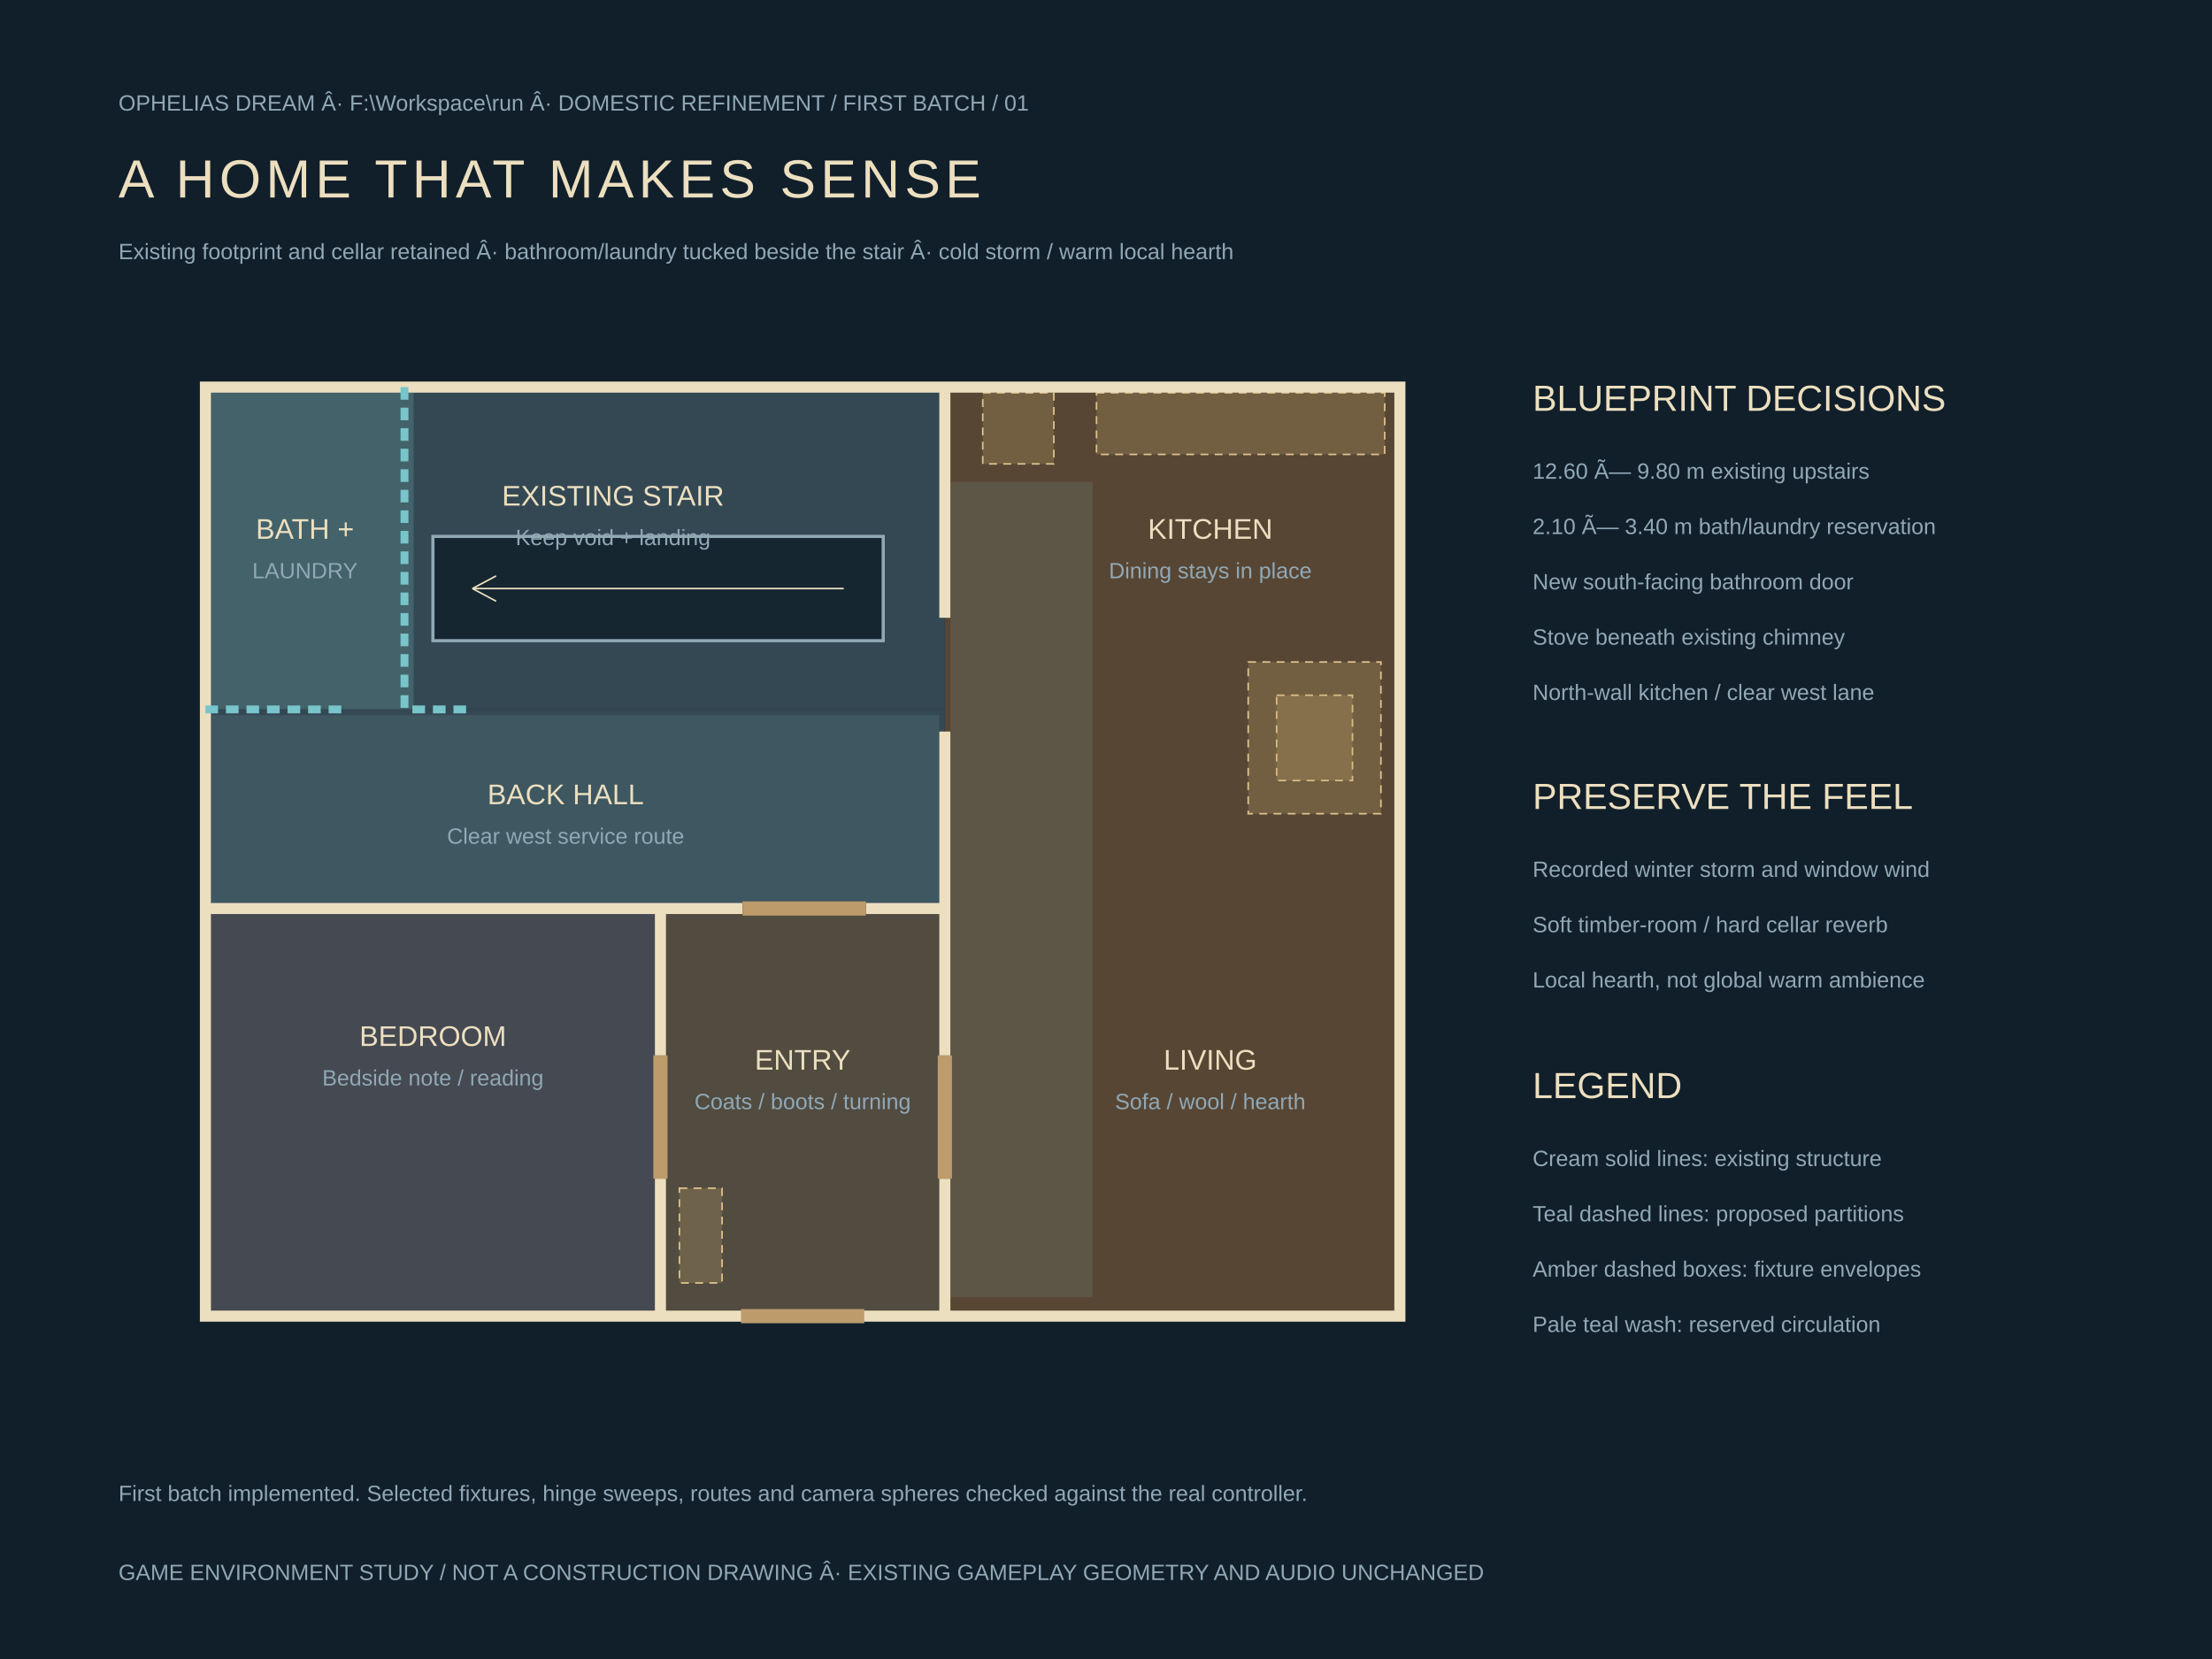
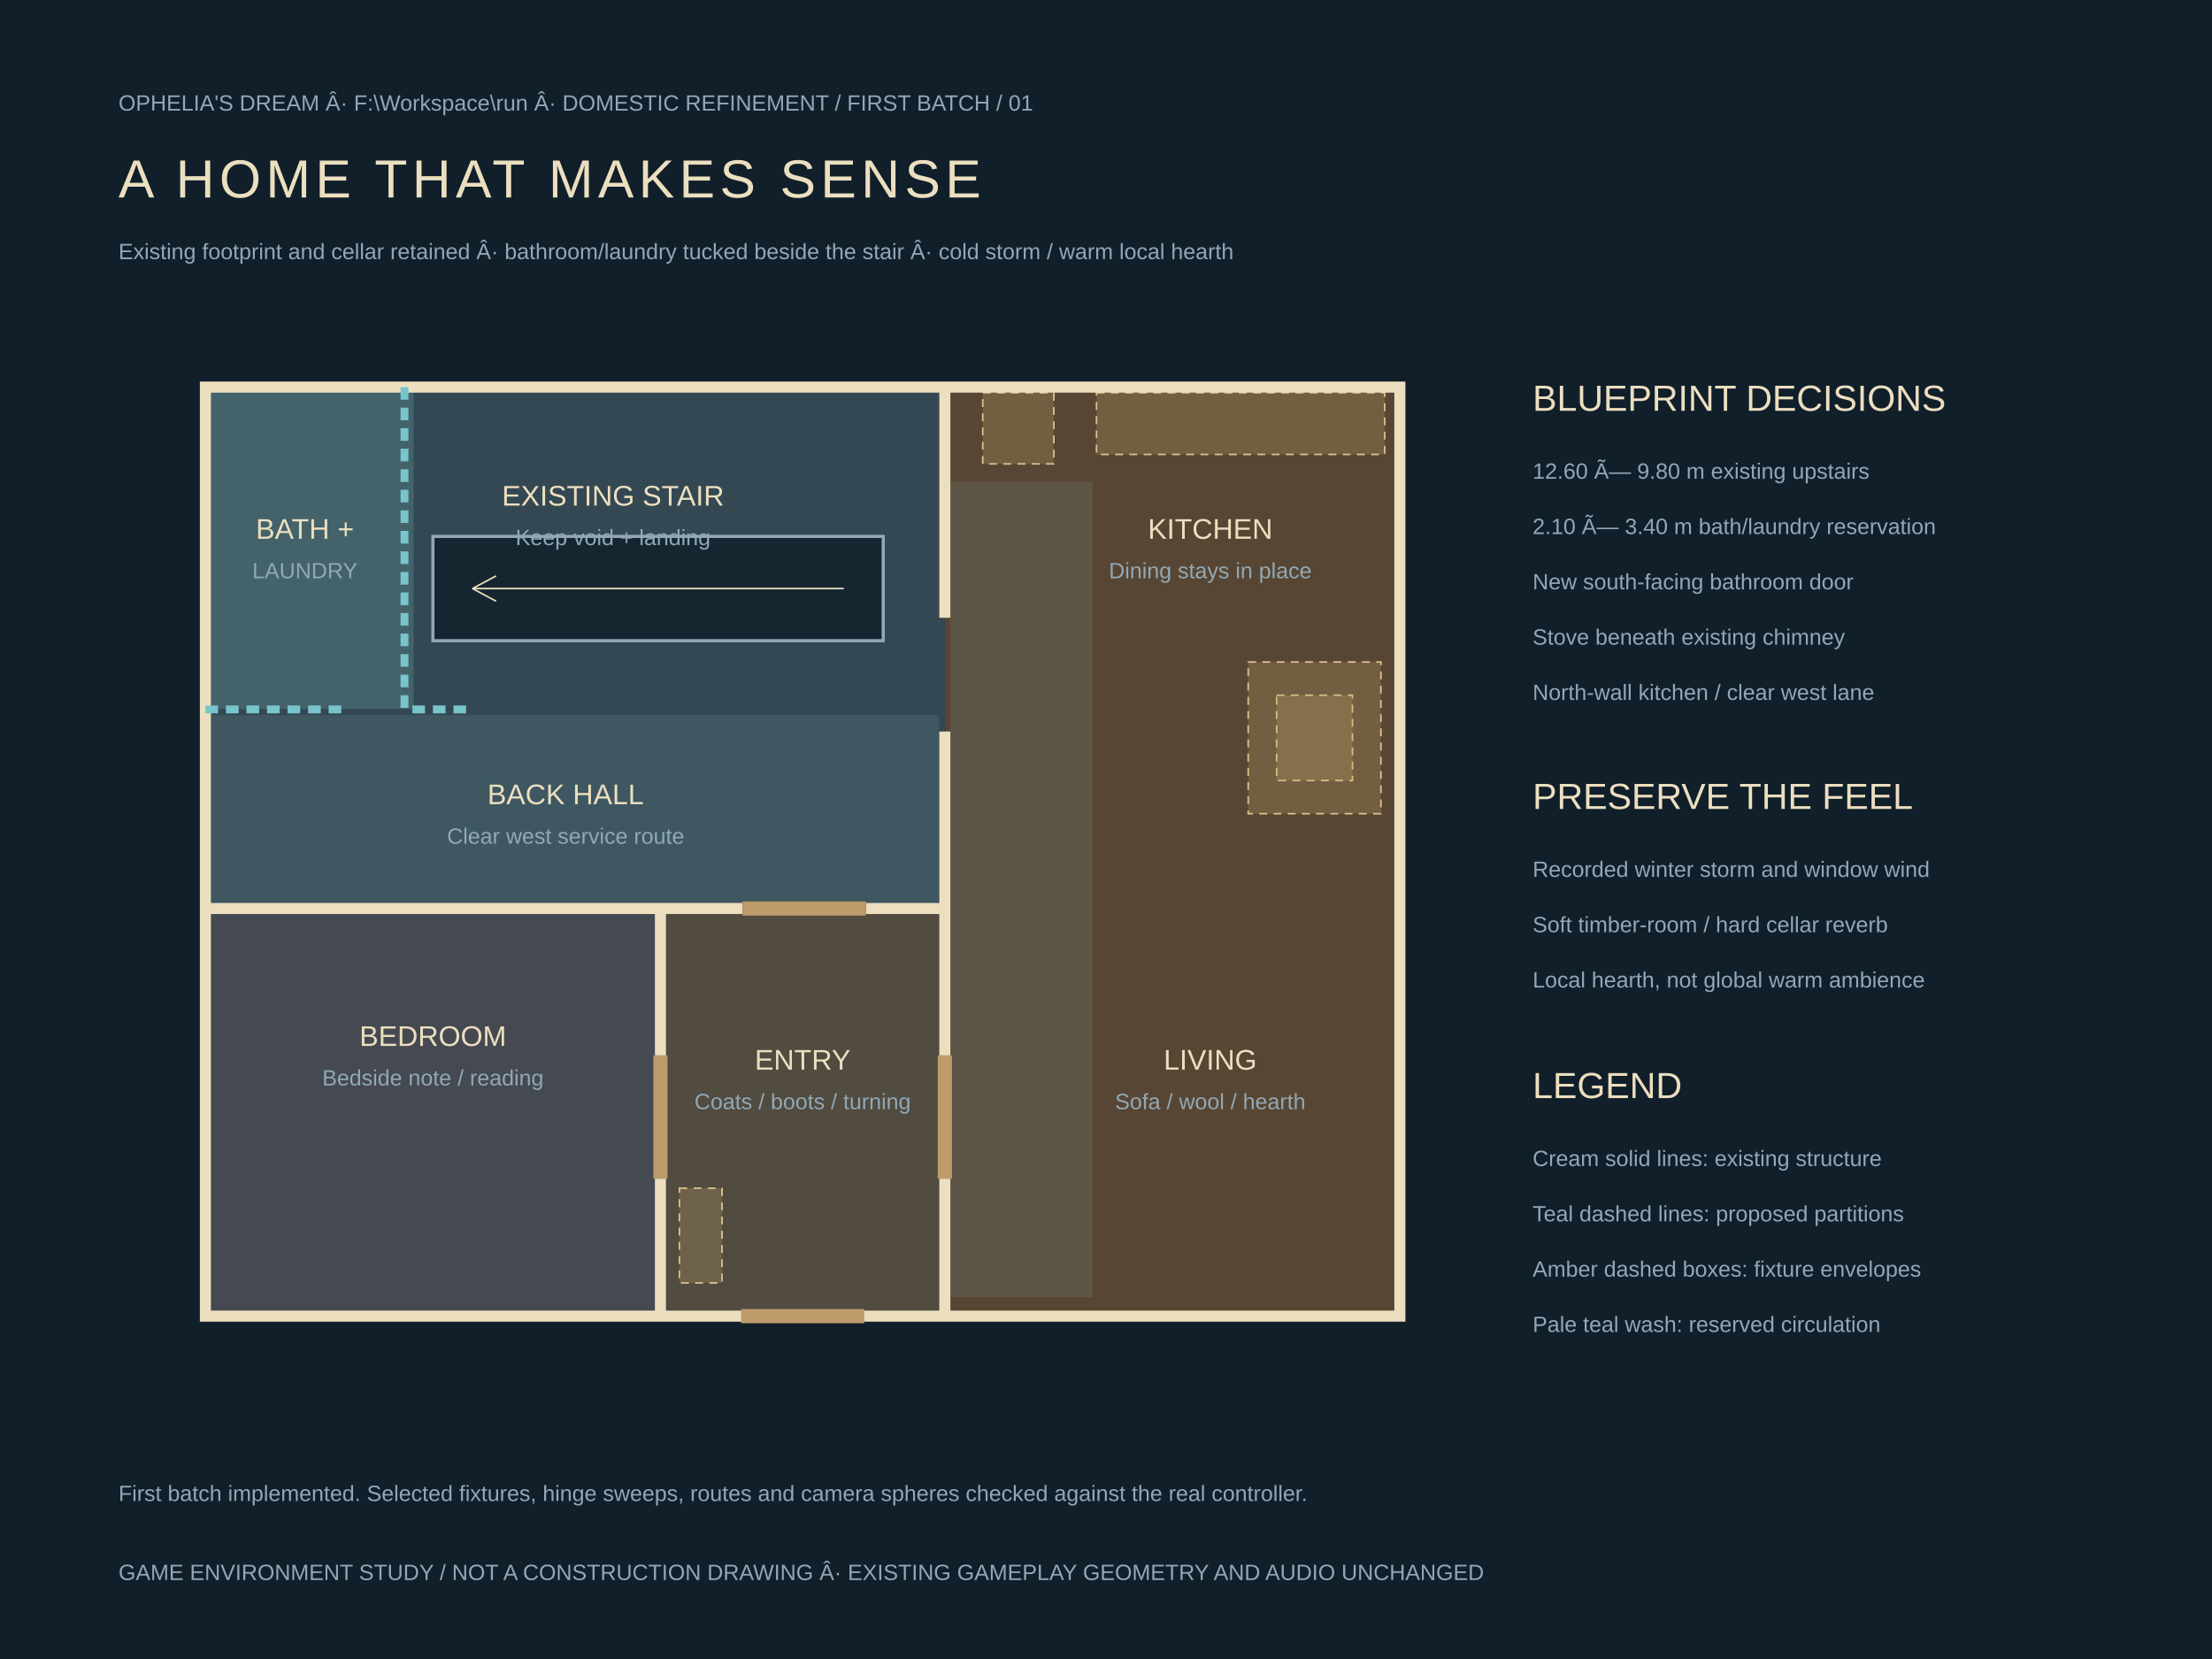
<svg xmlns="http://www.w3.org/2000/svg" width="1400" height="1050" viewBox="0 0 1400 1050">
  <rect width="1400" height="1050" fill="#111f2b" />
  <style>text{font-family:Segoe UI,Arial,sans-serif;fill:#ecdfbf}.small{font-size:14px;fill:#91a8b5}.wall{stroke:#ecdfbf;stroke-width:7;fill:none}</style>
-   <text x="75" y="70" class="small">OPHELIAS DREAM Â· F:\Workspace\run Â· DOMESTIC REFINEMENT / FIRST BATCH / 01</text>
+   <text x="75" y="70" class="small">OPHELIA'S DREAM Â· F:\Workspace\run Â· DOMESTIC REFINEMENT / FIRST BATCH / 01</text>
  <text x="75" y="125" font-size="34" letter-spacing="3">A HOME THAT MAKES SENSE</text>
  <text x="75" y="164" class="small">Existing footprint and cellar retained Â· bathroom/laundry tucked beside the stair Â· cold storm / warm local hearth</text>
  <rect x="130.0" y="575.0" width="288.0" height="258" fill="#454952" />
  <rect x="418.0" y="575.0" width="180.0" height="258" fill="#514b40" />
  <rect x="598.0" y="245.0" width="288.0" height="588.0" fill="#574634" />
  <rect x="130.0" y="245.0" width="132.0" height="204" fill="#436269" />
  <rect x="130.0" y="449.0" width="468.0" height="126.0" fill="#344854" />
  <rect x="262.0" y="245.0" width="336.0" height="204" fill="#344854" />
  <rect x="694.0" y="248.6" width="182.4" height="39" fill="#c7aa6a" fill-opacity=".25" stroke="#ddc28e" stroke-dasharray="5 4" />
  <rect x="622.0" y="248.6" width="45.0" height="45.0" fill="#c7aa6a" fill-opacity=".25" stroke="#ddc28e" stroke-dasharray="5 4" />
  <rect x="808.0" y="440.0" width="48" height="54" fill="#c7aa6a" fill-opacity=".25" stroke="#ddc28e" stroke-dasharray="5 4" />
  <rect x="790.0" y="419.0" width="84" height="96.0" fill="#c7aa6a" fill-opacity=".25" stroke="#ddc28e" stroke-dasharray="5 4" />
  <rect x="430.0" y="752.0" width="27" height="60.0" fill="#c7aa6a" fill-opacity=".25" stroke="#ddc28e" stroke-dasharray="5 4" />
  <rect x="133.6" y="452.6" width="460.8" height="118.8" fill="#8bc5c5" opacity=".12" />
  <rect x="601.6" y="305.0" width="90.0" height="516.0" fill="#8bc5c5" opacity=".12" />
  <rect x="130" y="245" width="756" height="588" class="wall" />
  <path d="M256 245 V449 M130 449 H217 M295 449 H256" stroke="#78c5cb" stroke-width="5" fill="none" stroke-dasharray="8 5" />
  <path d="M130 575 H470 M548 575 H598 M418 575 V668 M418 746 V833 M598 245 V391 M598 463 V668 M598 746 V833" class="wall" />
  <path d="M469 833 H547 M418 668 V746 M598 668 V746 M470 575 H548" stroke="#bd9b6b" stroke-width="9" />
  <rect x="274.0" y="339.5" width="285" height="66" fill="#152631" stroke="#91a8b5" stroke-width="2" />
  <path d="M534.0 372.5 H299.0 l15 -8 M299.0 372.5 l15 8" stroke="#ecdfbf" fill="none" />
  <text x="193.0" y="341.0" text-anchor="middle" font-size="18">BATH +</text>
  <text x="193.0" y="366.0" text-anchor="middle" class="small">LAUNDRY</text>
  <text x="388.0" y="320.0" text-anchor="middle" font-size="18">EXISTING STAIR</text>
  <text x="388.0" y="345.0" text-anchor="middle" class="small">Keep void + landing</text>
  <text x="358.0" y="509.0" text-anchor="middle" font-size="18">BACK HALL</text>
  <text x="358.0" y="534.0" text-anchor="middle" class="small">Clear west service route</text>
  <text x="274.0" y="662.0" text-anchor="middle" font-size="18">BEDROOM</text>
  <text x="274.0" y="687.0" text-anchor="middle" class="small">Bedside note / reading</text>
  <text x="508.0" y="677.0" text-anchor="middle" font-size="18">ENTRY</text>
  <text x="508.0" y="702.0" text-anchor="middle" class="small">Coats / boots / turning</text>
  <text x="766.0" y="341.0" text-anchor="middle" font-size="18">KITCHEN</text>
  <text x="766.0" y="366.0" text-anchor="middle" class="small">Dining stays in place</text>
  <text x="766.0" y="677.0" text-anchor="middle" font-size="18">LIVING</text>
  <text x="766.0" y="702.0" text-anchor="middle" class="small">Sofa / wool / hearth</text>
  <text x="970" y="260" font-size="23">BLUEPRINT DECISIONS</text>
  <text x="970" y="303" class="small">12.60 Ã— 9.80 m existing upstairs</text>
  <text x="970" y="338" class="small">2.10 Ã— 3.40 m bath/laundry reservation</text>
  <text x="970" y="373" class="small">New south-facing bathroom door</text>
  <text x="970" y="408" class="small">Stove beneath existing chimney</text>
  <text x="970" y="443" class="small">North-wall kitchen / clear west lane</text>
  <text x="970" y="512" font-size="23">PRESERVE THE FEEL</text>
  <text x="970" y="555" class="small">Recorded winter storm and window wind</text>
  <text x="970" y="590" class="small">Soft timber-room / hard cellar reverb</text>
  <text x="970" y="625" class="small">Local hearth, not global warm ambience</text>
  <text x="970" y="695" font-size="23">LEGEND</text>
  <text x="970" y="738" class="small">Cream solid lines: existing structure</text>
  <text x="970" y="773" class="small">Teal dashed lines: proposed partitions</text>
  <text x="970" y="808" class="small">Amber dashed boxes: fixture envelopes</text>
  <text x="970" y="843" class="small">Pale teal wash: reserved circulation</text>
  <text x="75" y="950" class="small">First batch implemented. Selected fixtures, hinge sweeps, routes and camera spheres checked against the real controller.</text>
  <text x="75" y="1000" class="small">GAME ENVIRONMENT STUDY / NOT A CONSTRUCTION DRAWING Â· EXISTING GAMEPLAY GEOMETRY AND AUDIO UNCHANGED</text>
</svg>
